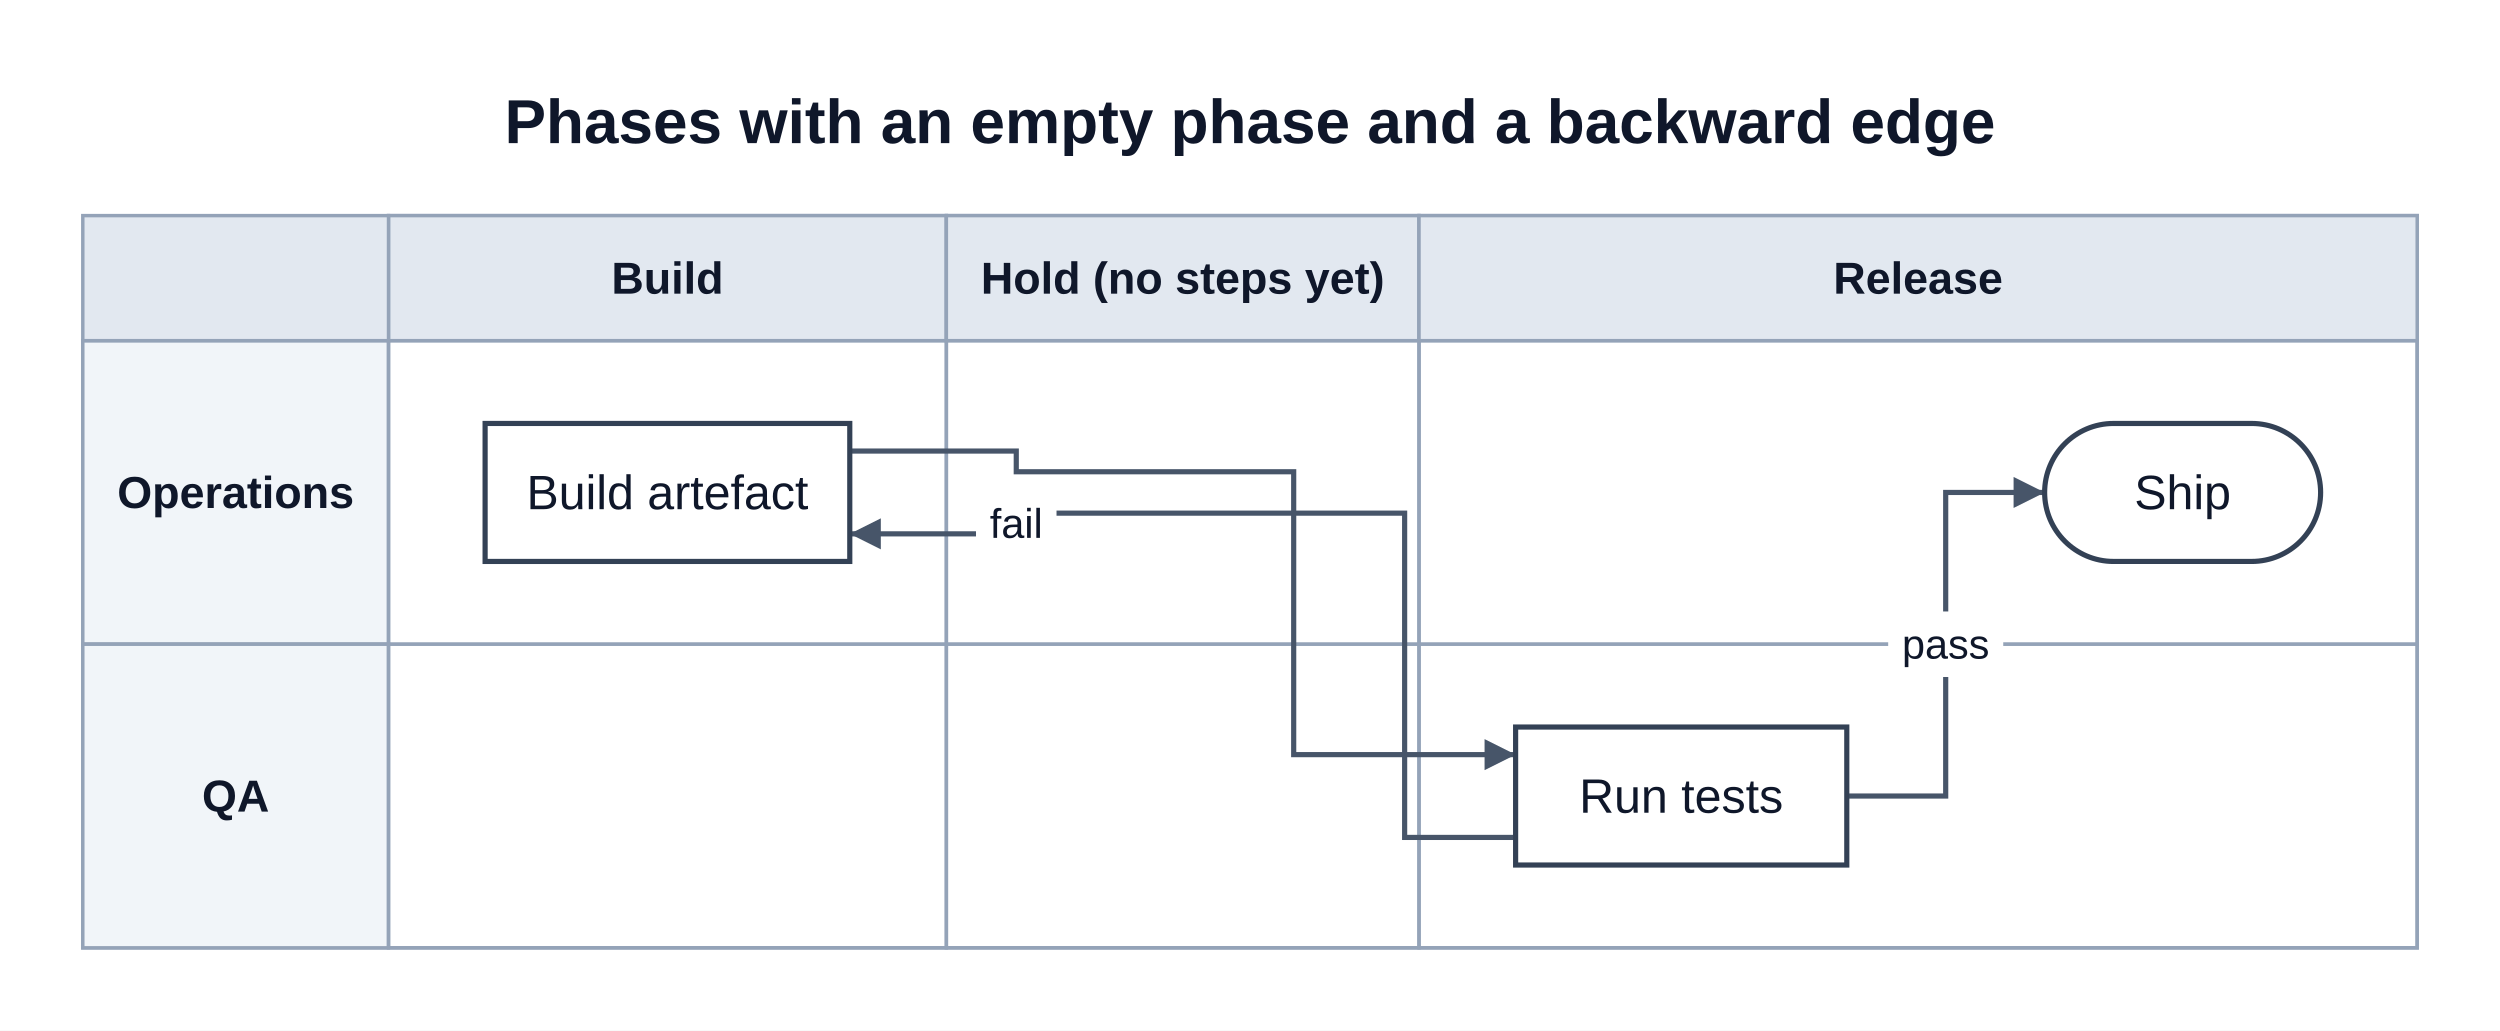
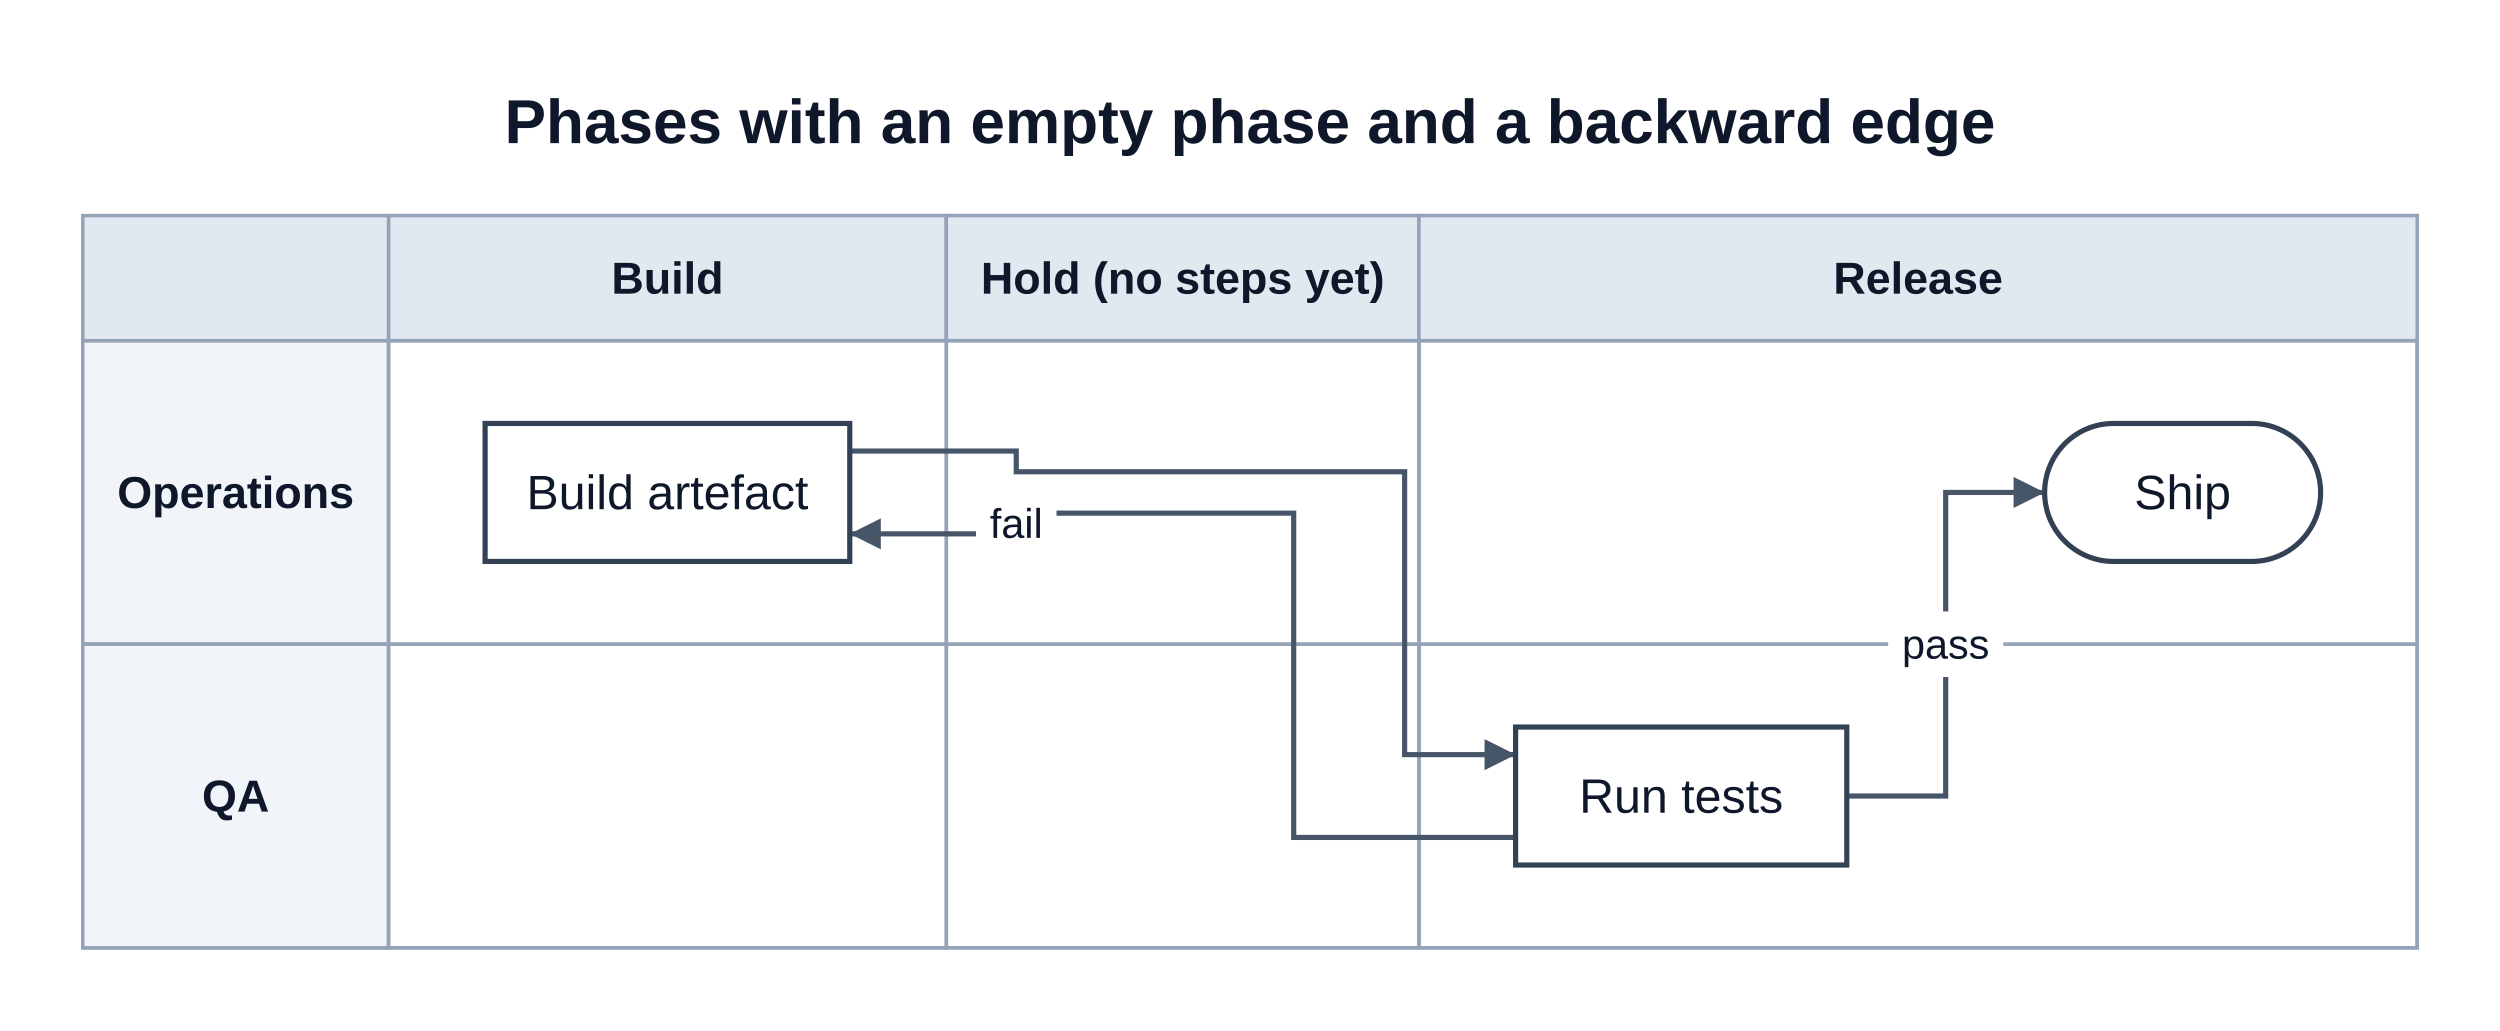
<svg xmlns="http://www.w3.org/2000/svg" version="1.1" width="724.69" height="298.75" viewBox="0 0 724.69 298.75" class="jtd jtd-flowchart">
  <defs>
    <marker id="jtd-arrow" viewBox="0 0 10 10" refX="10" refY="5" markerWidth="9" markerHeight="9" markerUnits="userSpaceOnUse" orient="auto">
      <path d="M0 0L10 5L0 10Z" fill="#475569" />
    </marker>
  </defs>
  <rect width="724.69" height="298.75" fill="#ffffff" />
  <g font-family="Arial, 'Liberation Sans', Helvetica, sans-serif" font-size="14" fill="#0f172a" style="font-kerning:none;font-variant-ligatures:none">
    <text x="362.34" y="41.49" text-anchor="middle" font-size="18" font-weight="bold" class="jtd-title">Phases with an empty phase and a backward edge</text>
    <g transform="translate(24 62.5)">
      <g id="l-ops" class="jtd-lane" data-id="ops">
        <rect x="0" y="36.25" width="676.69" height="88" fill="#ffffff" stroke="#94a3b8" stroke-width="1" />
        <rect x="0" y="36.25" width="88.62" height="88" fill="#f1f5f9" stroke="#94a3b8" stroke-width="1" />
        <text x="44.31" y="84.76" text-anchor="middle" font-size="13" font-weight="bold">Operations</text>
      </g>
      <g id="l-qa" class="jtd-lane" data-id="qa">
        <rect x="0" y="124.25" width="676.69" height="88" fill="#ffffff" stroke="#94a3b8" stroke-width="1" />
        <rect x="0" y="124.25" width="88.62" height="88" fill="#f1f5f9" stroke="#94a3b8" stroke-width="1" />
        <text x="44.31" y="172.76" text-anchor="middle" font-size="13" font-weight="bold">QA</text>
      </g>
      <g id="p-build" class="jtd-phase" data-id="build">
        <rect x="88.62" y="0" width="161.71" height="212.25" fill="none" stroke="#94a3b8" stroke-width="1" />
        <rect x="88.62" y="0" width="161.71" height="36.25" fill="#e2e8f0" stroke="#94a3b8" stroke-width="1" />
        <text x="169.48" y="22.63" text-anchor="middle" font-size="13" font-weight="bold">Build</text>
      </g>
      <g id="p-hold" class="jtd-phase" data-id="hold">
        <rect x="250.33" y="0" width="137.01" height="212.25" fill="none" stroke="#94a3b8" stroke-width="1" />
        <rect x="250.33" y="0" width="137.01" height="36.25" fill="#e2e8f0" stroke="#94a3b8" stroke-width="1" />
        <text x="318.84" y="22.63" text-anchor="middle" font-size="13" font-weight="bold">Hold (no steps yet)</text>
      </g>
      <g id="p-release" class="jtd-phase" data-id="release">
        <rect x="387.34" y="0" width="289.35" height="212.25" fill="none" stroke="#94a3b8" stroke-width="1" />
        <rect x="387.34" y="0" width="289.35" height="36.25" fill="#e2e8f0" stroke="#94a3b8" stroke-width="1" />
        <text x="532.01" y="22.63" text-anchor="middle" font-size="13" font-weight="bold">Release</text>
      </g>
      <rect x="0" y="0" width="88.62" height="36.25" fill="#e2e8f0" stroke="#94a3b8" stroke-width="1" />
      <g id="e-edge:0" class="jtd-edge" data-id="edge:0" data-from="build" data-to="test">
-         <path d="M222.33 68.25L270.59 68.25L270.59 74.25L351.01 74.25L351.01 156.25L415.34 156.25" fill="none" stroke="#475569" stroke-width="1.5" marker-end="url(#jtd-arrow)" />
+         <path d="M222.33 68.25L270.59 68.25L270.59 74.25L383.17 74.25L383.17 156.25L415.34 156.25" fill="none" stroke="#475569" stroke-width="1.5" marker-end="url(#jtd-arrow)" />
      </g>
      <g id="e-edge:1" class="jtd-edge" data-id="edge:1" data-from="test" data-to="ship">
        <path d="M511.34 168.25L540.01 168.25L540.01 80.25L568.69 80.25" fill="none" stroke="#475569" stroke-width="1.5" marker-end="url(#jtd-arrow)" />
        <rect x="523.34" y="114.75" width="33.35" height="19" rx="3" fill="#ffffff" />
        <text x="540.01" y="128.41" text-anchor="middle" font-size="12">pass</text>
      </g>
      <g id="e-edge:2" class="jtd-edge" data-id="edge:2" data-from="test" data-to="build">
-         <path d="M415.34 180.25L383.17 180.25L383.17 86.25L270.59 86.25L270.59 92.25L222.33 92.25" fill="none" stroke="#475569" stroke-width="1.5" marker-end="url(#jtd-arrow)" />
+         <path d="M415.34 180.25L351.01 180.25L351.01 86.25L270.59 86.25L270.59 92.25L222.33 92.25" fill="none" stroke="#475569" stroke-width="1.5" marker-end="url(#jtd-arrow)" />
        <rect x="258.92" y="79.75" width="23.34" height="19" rx="3" fill="#ffffff" />
        <text x="270.59" y="93.41" text-anchor="middle" font-size="12">fail</text>
      </g>
      <g id="n-build" class="jtd-node jtd-shape-process" data-id="build" transform="translate(116.62 60.25)">
        <path d="M0 0H105.71V40H0Z" fill="#ffffff" stroke="#334155" stroke-width="1.5" />
        <text x="52.85" y="24.85" text-anchor="middle">Build artefact</text>
      </g>
      <g id="n-test" class="jtd-node jtd-shape-process" data-id="test" transform="translate(415.34 148.25)">
        <path d="M0 0H96V40H0Z" fill="#ffffff" stroke="#334155" stroke-width="1.5" />
        <text x="48" y="24.85" text-anchor="middle">Run tests</text>
      </g>
      <g id="n-ship" class="jtd-node jtd-shape-terminator" data-id="ship" transform="translate(568.69 60.25)">
        <path d="M20 0H60A20 20 0 0 1 60 40H20A20 20 0 0 1 20 0Z" fill="#ffffff" stroke="#334155" stroke-width="1.5" />
        <text x="40" y="24.85" text-anchor="middle">Ship</text>
      </g>
    </g>
  </g>
</svg>
